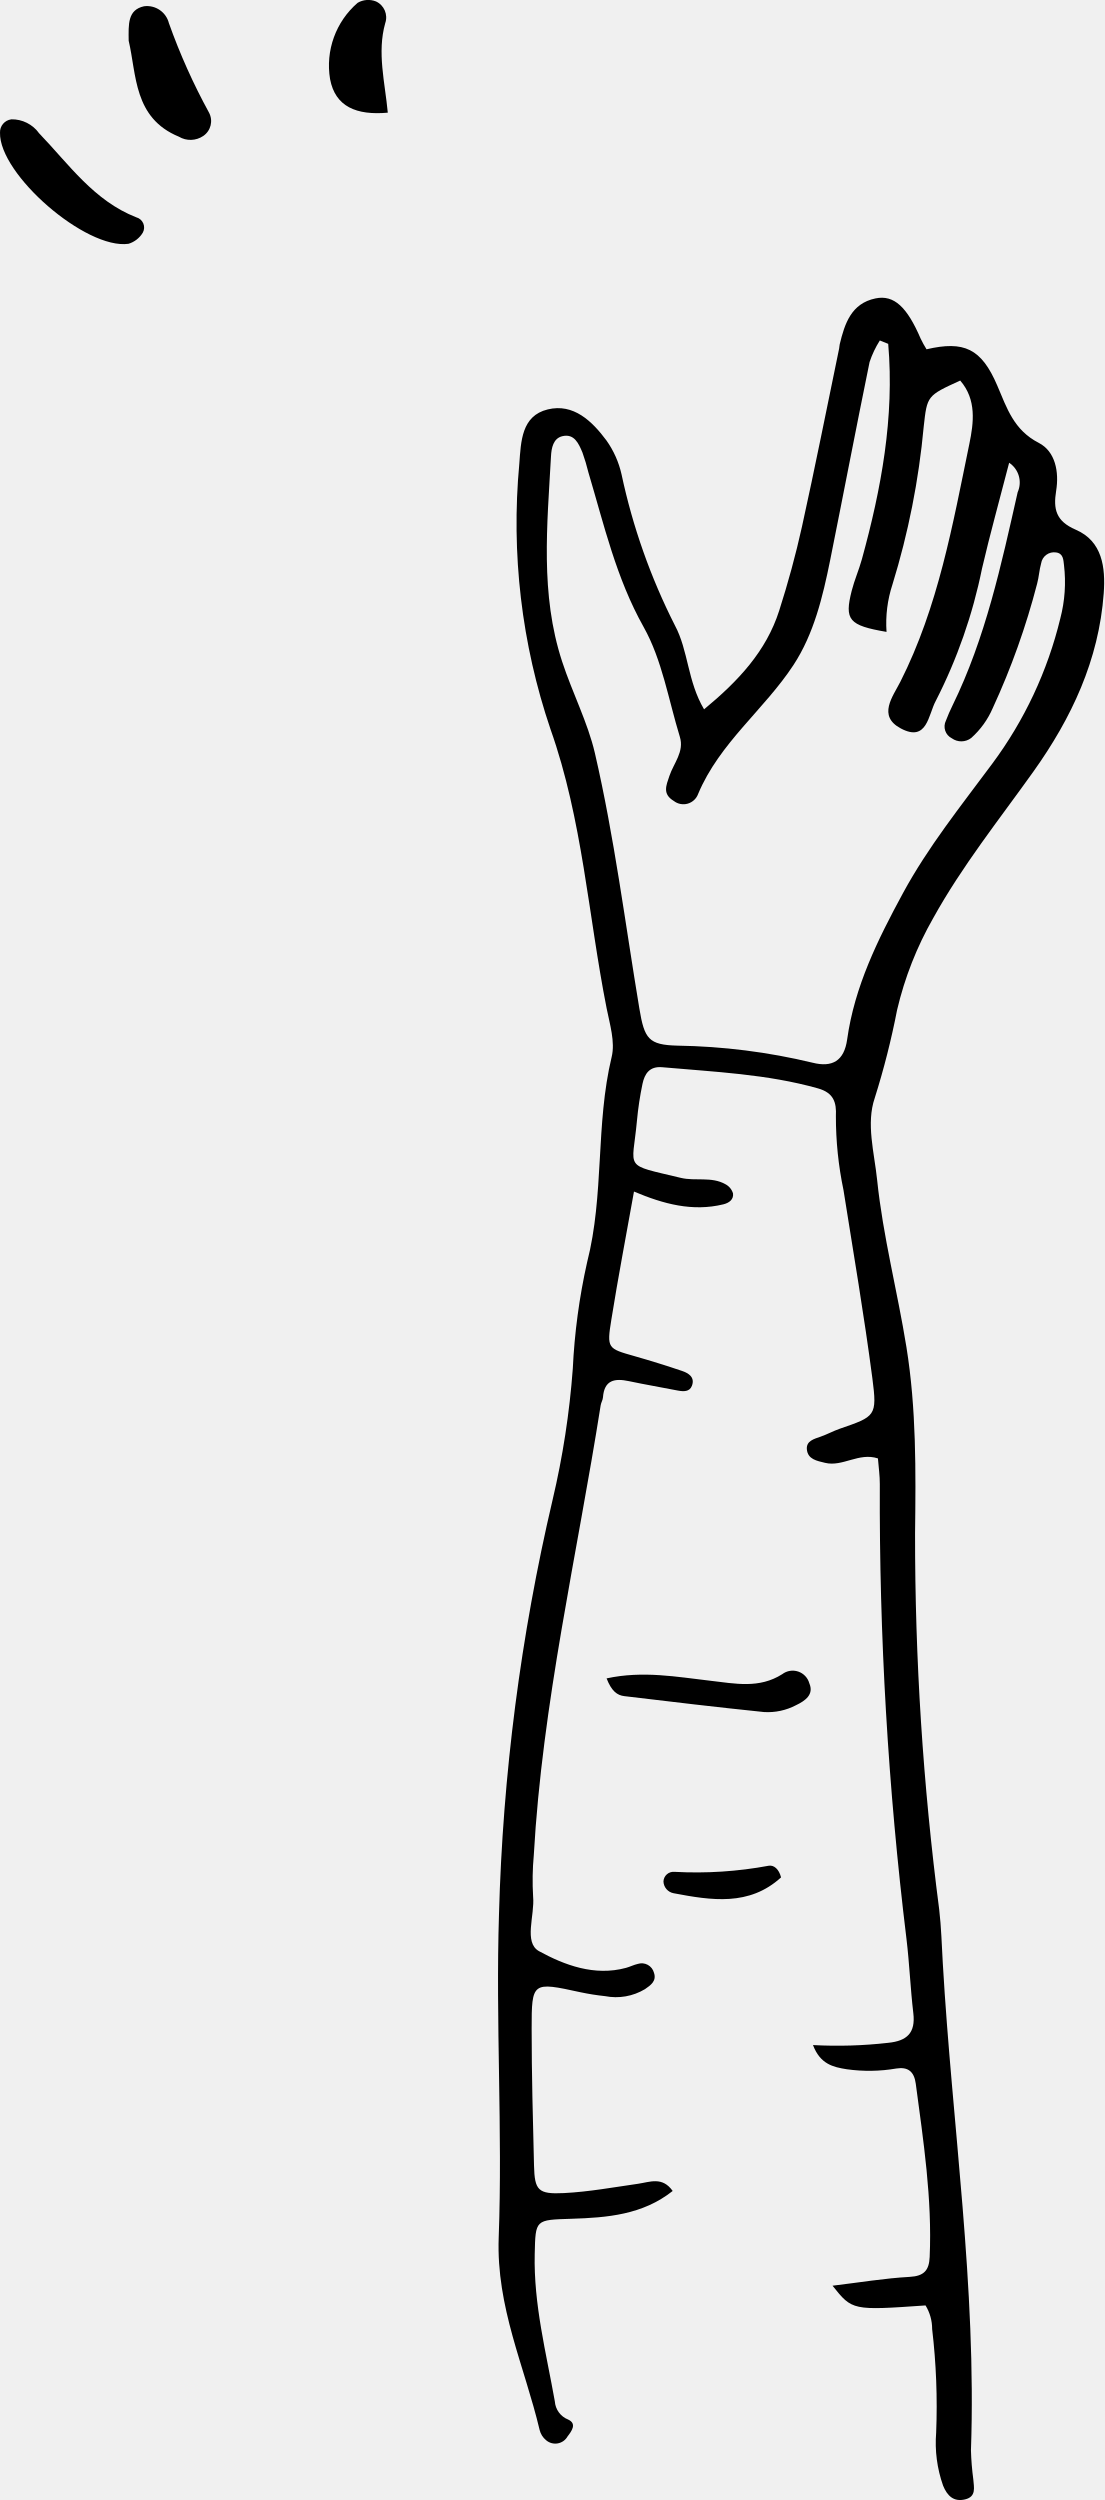
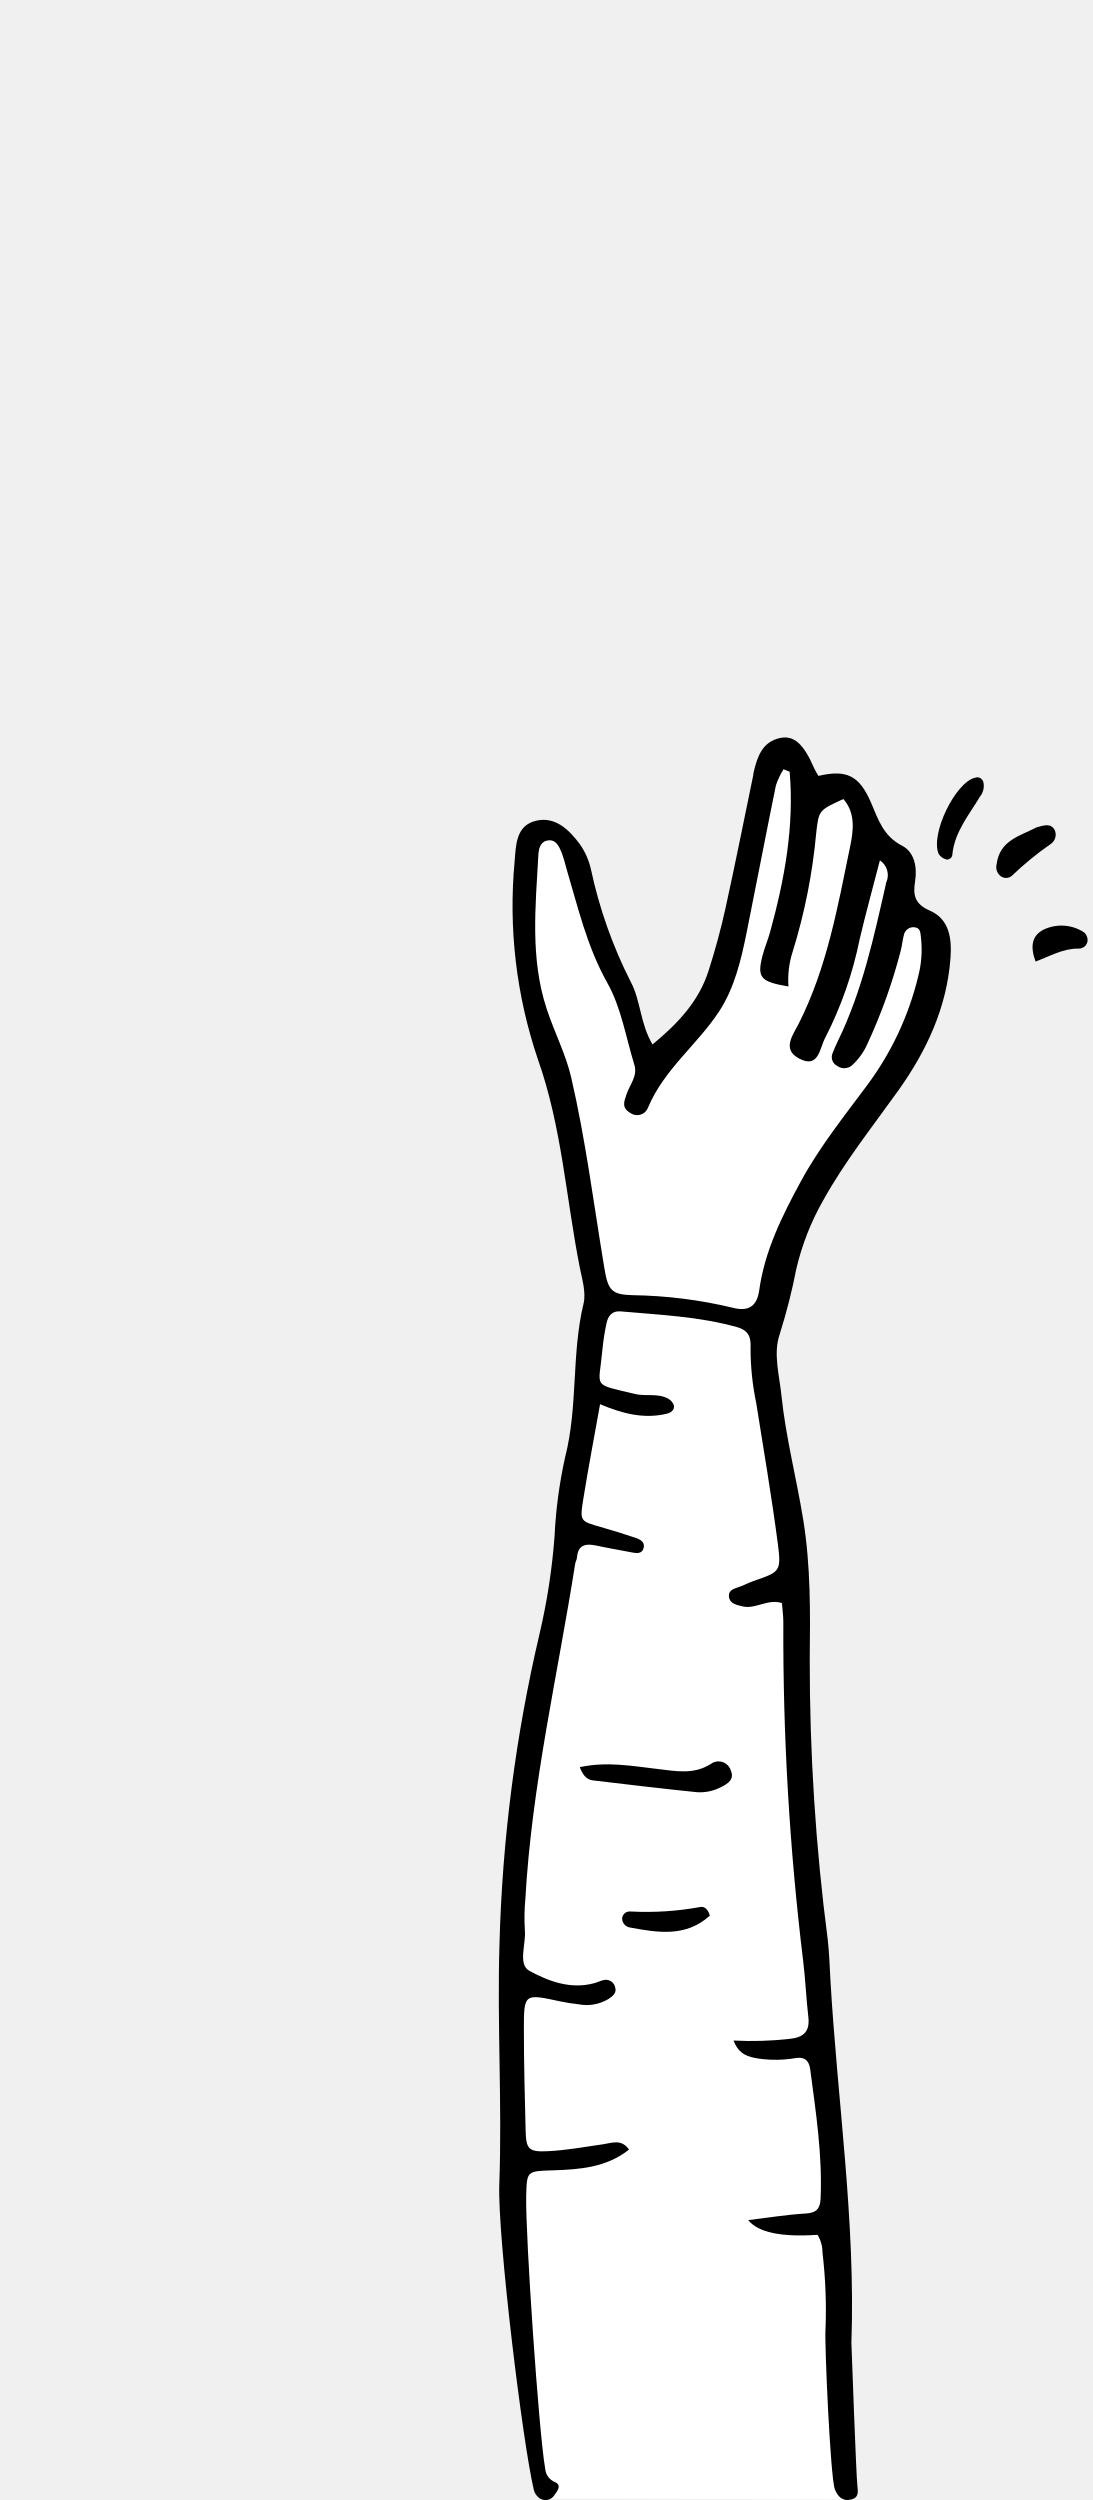
- <svg xmlns="http://www.w3.org/2000/svg" width="117.601" height="266.261" viewBox="0 0 117.601 266.261">
+ <svg xmlns="http://www.w3.org/2000/svg" id="Layer_1" version="1.1" viewBox="0 0 156 357">
  <defs>
-     <clipPath id="clip-path">
-       <rect id="Rectangle_86" data-name="Rectangle 86" width="41.302" height="26.001" fill="none" />
+     <style>
+       .st0 {
+         fill: none;
+       }
+ 
+       .st1 {
+         fill: #fff;
+       }
+ 
+       .st2 {
+         clip-path: url(#clippath);
+       }
+     </style>
+     <clipPath id="clippath">
+       <rect class="st0" x="134.93" y="110.36" width="17.37" height="27.59" transform="translate(-27.56 42.07) rotate(-15.22)" />
    </clipPath>
  </defs>
-   <g id="Group_121" data-name="Group 121" transform="translate(-887.318 -748.129)">
-     <g id="Group_101" data-name="Group 101" transform="translate(-740)">
-       <path id="Path_189" data-name="Path 189" d="M3797.884,444.735c-.295-.118-.588-.237-.883-.355a10.439,10.439,0,0,0-1.092,2.3c-1.44,7.029-2.785,14.076-4.2,21.111-.786,3.888-1.731,7.832-3.894,11.137-3.111,4.758-7.889,8.309-10.164,13.745a1.668,1.668,0,0,1-2.593.75c-1.231-.742-.812-1.637-.468-2.663.458-1.361,1.6-2.584,1.114-4.163-1.208-3.933-1.883-8.18-3.853-11.691-2.936-5.229-4.218-10.885-5.887-16.475a20.926,20.926,0,0,0-.632-2.111c-.4-.951-.869-2.056-2.153-1.743-.956.234-1.155,1.245-1.2,2.142-.4,7.326-1.169,14.662,1.185,21.855,1.078,3.3,2.737,6.506,3.487,9.742,2.078,8.963,3.229,18.142,4.743,27.234.536,3.214.978,3.855,4.043,3.933a65.9,65.9,0,0,1,14.412,1.82c2.072.521,3.352-.175,3.673-2.481.785-5.636,3.262-10.632,5.94-15.572s6.182-9.3,9.51-13.789a42.8,42.8,0,0,0,7.25-15.469,15.307,15.307,0,0,0,.394-5.688c-.07-.533-.055-1.244-.847-1.349a1.391,1.391,0,0,0-1.588,1.164c-.2.7-.232,1.455-.427,2.163a78.354,78.354,0,0,1-4.725,13.247,9.04,9.04,0,0,1-2.295,3.189,1.728,1.728,0,0,1-2.065.031,1.4,1.4,0,0,1-.628-1.879c.206-.545.44-1.085.7-1.61,3.522-7.2,5.192-14.975,6.941-22.721a2.521,2.521,0,0,0-.908-3.135c-1.039,4.027-2.044,7.626-2.888,11.26a54.837,54.837,0,0,1-4.926,14.1c-.8,1.457-.9,4.447-3.73,2.932-2.5-1.333-.842-3.384-.039-4.975,4.04-7.992,5.568-16.708,7.347-25.338.461-2.238.785-4.7-.974-6.734-3.537,1.615-3.525,1.617-3.888,4.9a82.763,82.763,0,0,1-3.329,16.817,13.236,13.236,0,0,0-.632,5.051c-4.017-.685-4.5-1.267-3.709-4.378.289-1.137.771-2.225,1.083-3.356,2.072-7.523,3.479-15.123,2.805-22.951m3.988,208.924c-7.813.543-7.813.543-9.917-2.1,2.87-.344,5.537-.792,8.223-.941,1.54-.085,2.059-.711,2.122-2.118.274-6.217-.665-12.33-1.481-18.457-.173-1.3-.83-1.811-2.066-1.617a17.106,17.106,0,0,1-5.274.081c-1.471-.23-2.834-.545-3.606-2.577a47.866,47.866,0,0,0,8.023-.241c1.989-.2,2.91-1.057,2.664-3.144-.312-2.63-.413-5.284-.729-7.913A386.217,386.217,0,0,1,3797,566.176c.005-.869-.122-1.739-.2-2.73-2.03-.669-3.761.927-5.629.471-.869-.212-1.844-.37-1.94-1.435-.081-.9.761-1.107,1.466-1.354s1.343-.6,2.035-.842c3.8-1.313,4-1.332,3.476-5.365-.876-6.7-2.019-13.373-3.076-20.052a38.11,38.11,0,0,1-.81-7.889c.072-1.446-.229-2.472-1.91-2.945-5.436-1.531-11.026-1.754-16.592-2.253-1.347-.12-1.868.7-2.095,1.768a34.516,34.516,0,0,0-.591,3.929c-.488,5.316-1.535,4.59,4.667,6.086,1.56.376,3.271-.164,4.756.678a1.642,1.642,0,0,1,.81.982c.079.637-.405,1.009-1.039,1.162-3.275.794-6.353-.029-9.51-1.363-.838,4.7-1.693,9.151-2.409,13.633-.5,3.089-.4,3.083,2.479,3.9q2.542.724,5.047,1.571c.713.242,1.4.681,1.05,1.59-.247.641-.886.615-1.5.5-1.733-.343-3.476-.634-5.2-1-1.512-.322-2.634-.138-2.77,1.724-.02.285-.2.558-.245.846-2.512,15.951-6.215,31.728-7.123,47.917a29.168,29.168,0,0,0-.072,4.408c.192,2-1.033,4.9.637,5.817,2.7,1.476,5.895,2.686,9.258,1.774.422-.114.823-.324,1.25-.42a1.354,1.354,0,0,1,1.728.945c.3.88-.359,1.328-.963,1.744a6.013,6.013,0,0,1-4.251.742,25.434,25.434,0,0,1-2.615-.414c-5.141-1.122-5.2-1.129-5.2,3.9,0,4.852.131,9.707.252,14.561.068,2.636.422,3.067,3.192,2.929,2.636-.133,5.255-.615,7.876-.989,1.275-.183,2.593-.8,3.7.764-3.2,2.542-6.985,2.842-10.784,2.962-3.859.122-3.823.061-3.909,3.75-.125,5.353,1.216,10.49,2.141,15.693a2.246,2.246,0,0,0,1.42,1.94c.963.444.365,1.238-.066,1.8a1.5,1.5,0,0,1-2.284.4,2.034,2.034,0,0,1-.687-1.085c-1.606-6.786-4.633-13.083-4.36-20.5.422-11.455-.333-22.958.031-34.439a219.012,219.012,0,0,1,5.71-44.132A89.581,89.581,0,0,0,3764.3,553.9a65.963,65.963,0,0,1,1.525-11.339c1.845-7.191.882-14.68,2.618-21.884.383-1.592-.2-3.468-.54-5.178-1.961-9.908-2.56-20.07-5.975-29.714a68.274,68.274,0,0,1-3.323-28.278c.179-2.367.223-5.1,3.028-5.784,2.748-.671,4.73,1.258,6.257,3.313a10.054,10.054,0,0,1,1.6,3.59,65.888,65.888,0,0,0,5.686,16.1c1.442,2.684,1.332,5.952,3.107,8.939,3.669-3.034,6.62-6.191,8-10.509.939-2.938,1.759-5.926,2.424-8.937,1.393-6.314,2.651-12.656,3.962-18.989.03-.144.025-.295.059-.436.53-2.212,1.232-4.36,3.813-4.894,1.978-.411,3.369.93,4.807,4.281a11.775,11.775,0,0,0,.627,1.138c3.988-.928,5.841-.1,7.533,3.861,1.033,2.417,1.759,4.739,4.423,6.108,1.768.912,2.176,3.083,1.849,5.106-.31,1.928-.048,3.22,2.085,4.139,2.846,1.227,3.181,4.03,2.982,6.779-.518,7.1-3.421,13.28-7.491,18.985-3.658,5.128-7.6,10.063-10.667,15.6a36.53,36.53,0,0,0-3.848,9.781,85.04,85.04,0,0,1-2.376,9.366c-.945,2.742-.052,5.822.25,8.749.621,6,2.163,11.849,3.12,17.8,1.061,6.576,1,13.22.919,19.834a307.832,307.832,0,0,0,2.571,40.061c.223,1.894.271,3.807.382,5.712,1,17.3,3.608,34.5,3,51.894a29.112,29.112,0,0,0,.249,3.08c.063.853.346,1.846-.871,2.139-1.234.3-1.914-.405-2.345-1.461a13.676,13.676,0,0,1-.739-5.657,70.143,70.143,0,0,0-.427-11.02,4.8,4.8,0,0,0-.7-2.512" transform="translate(-2075.978 340.011)" />
-       <path id="Path_190" data-name="Path 190" d="M3807.682,1090.368c3.881-.84,7.486-.158,11.043.25,2.658.306,5.205.864,7.67-.7a1.838,1.838,0,0,1,2.885.98c.5,1.181-.412,1.844-1.42,2.325a6.458,6.458,0,0,1-3.411.729c-4.968-.51-9.925-1.1-14.883-1.695-.746-.09-1.348-.518-1.883-1.894" transform="translate(-2115.763 -163.483)" />
-       <path id="Path_191" data-name="Path 191" d="M3847.133,1183.061c-3.388,3.091-7.412,2.452-11.448,1.687a1.325,1.325,0,0,1-1.077-1.249,1.074,1.074,0,0,1,1.186-1.028,42.274,42.274,0,0,0,10.031-.652c.542-.088,1.081.348,1.308,1.242" transform="translate(-2136.629 -234.982)" />
+   <path class="st1" d="M76.01,119.04s-1.32,8.14-1.32,12.32,5.72,26.84,5.72,26.84l4.84,25.96-2.2,17.82-5.05,37.84-3.31,17.82-.88,50.38,1.94,45.23,1.39,3.54,44.41.12-3.3-56.6-4.84-62.34-1.32-25.88-2.42-19.14,3.08-18.26,12.1-17.82,8.58-14.08v-10.78l-4.84-4.4.22-6.85-3.74-.85-4.63-5.79-8.13-6.53-4.18,8.14-7.26,28.16-8.14,9.24-9.96-32.63-6.76-1.47h0Z" />
+   <rect class="st0" y="0" width="156" height="357" />
+   <g id="Group_127">
+     <g id="Group_101">
+       <path id="Path_189" d="M112.77,110.21c-.29-.12-.59-.24-.88-.36-.46.72-.82,1.49-1.09,2.3-1.44,7.03-2.78,14.08-4.2,21.11-.79,3.89-1.73,7.83-3.89,11.14-3.11,4.76-7.89,8.31-10.16,13.74-.31.87-1.27,1.32-2.14,1-.16-.06-.32-.14-.46-.25-1.23-.74-.81-1.64-.47-2.66.46-1.36,1.6-2.58,1.11-4.16-1.21-3.93-1.88-8.18-3.85-11.69-2.94-5.23-4.22-10.89-5.89-16.48-.17-.71-.38-1.42-.63-2.11-.4-.95-.87-2.06-2.15-1.74-.96.23-1.16,1.24-1.2,2.14-.4,7.33-1.17,14.66,1.19,21.86,1.08,3.3,2.74,6.51,3.49,9.74,2.08,8.96,3.23,18.14,4.74,27.23.54,3.21.98,3.85,4.04,3.93,4.86.07,9.69.68,14.41,1.82,2.07.52,3.35-.17,3.67-2.48.78-5.64,3.26-10.63,5.94-15.57s6.18-9.3,9.51-13.79c3.43-4.62,5.9-9.88,7.25-15.47.49-1.85.62-3.78.39-5.69-.07-.53-.05-1.24-.85-1.35-.76-.12-1.47.4-1.59,1.16h0c-.2.7-.23,1.45-.43,2.16-1.17,4.55-2.76,8.98-4.73,13.25-.52,1.22-1.31,2.31-2.29,3.19-.61.47-1.45.48-2.06.03-.69-.34-.97-1.19-.63-1.88h0c.21-.55.44-1.08.7-1.61,3.52-7.2,5.19-14.98,6.94-22.72.51-1.13.12-2.45-.91-3.14-1.04,4.03-2.04,7.63-2.89,11.26-.99,4.9-2.65,9.65-4.93,14.1-.8,1.46-.9,4.45-3.73,2.93-2.5-1.33-.84-3.38-.04-4.98,4.04-7.99,5.57-16.71,7.35-25.34.46-2.24.78-4.7-.97-6.73-3.54,1.61-3.52,1.62-3.89,4.9-.52,5.71-1.64,11.34-3.33,16.82-.54,1.63-.75,3.34-.63,5.05-4.02-.68-4.5-1.27-3.71-4.38.29-1.14.77-2.23,1.08-3.36,2.07-7.52,3.48-15.12,2.8-22.95M116.76,319.13c-5.21.36-8.51-.34-9.92-2.1,2.87-.34,5.54-.79,8.22-.94,1.54-.09,2.06-.71,2.12-2.12.27-6.22-.67-12.33-1.48-18.46-.17-1.3-.83-1.81-2.07-1.62-1.74.3-3.52.33-5.27.08-1.47-.23-2.83-.54-3.61-2.58,2.68.14,5.36.06,8.02-.24,1.99-.2,2.91-1.06,2.66-3.14-.31-2.63-.41-5.28-.73-7.91-1.96-16.08-2.91-32.26-2.84-48.45,0-.87-.12-1.74-.2-2.73-2.03-.67-3.76.93-5.63.47-.87-.21-1.84-.37-1.94-1.43-.08-.9.76-1.11,1.47-1.35s1.34-.6,2.03-.84c3.8-1.31,4-1.33,3.48-5.36-.88-6.7-2.02-13.37-3.08-20.05-.54-2.59-.82-5.24-.81-7.89.07-1.45-.23-2.47-1.91-2.95-5.44-1.53-11.03-1.75-16.59-2.25-1.35-.12-1.87.7-2.09,1.77-.27,1.3-.47,2.61-.59,3.93-.49,5.32-1.53,4.59,4.67,6.09,1.56.38,3.27-.16,4.76.68.39.21.68.56.81.98.08.64-.41,1.01-1.04,1.16-3.27.79-6.35-.03-9.51-1.36-.84,4.7-1.69,9.15-2.41,13.63-.5,3.09-.4,3.08,2.48,3.9,1.69.48,3.38,1.01,5.05,1.57.71.24,1.4.68,1.05,1.59-.25.64-.89.61-1.5.5-1.73-.34-3.48-.63-5.2-1-1.51-.32-2.63-.14-2.77,1.72-.02.28-.2.56-.25.85-2.51,15.95-6.22,31.73-7.12,47.92-.14,1.47-.16,2.94-.07,4.41.19,2-1.03,4.9.64,5.82,2.7,1.48,5.9,2.69,9.26,1.77.42-.11.82-.32,1.25-.42.71-.23,1.48.16,1.71.87,0,.02.02.05.02.08.3.88-.36,1.33-.96,1.74-1.28.76-2.79,1.03-4.25.74-.88-.09-1.75-.23-2.61-.41-5.14-1.12-5.2-1.13-5.2,3.9s.13,9.71.25,14.56c.07,2.64.42,3.07,3.19,2.93,2.64-.13,5.25-.61,7.88-.99,1.27-.18,2.59-.8,3.7.76-3.2,2.54-6.99,2.84-10.78,2.96-3.86.12-3.82.06-3.91,3.75-.12,5.35,1.79,33.64,2.71,38.84.06.87.61,1.62,1.42,1.94.96.44.36,1.24-.07,1.8-.41.72-1.32.98-2.04.57-.09-.05-.17-.1-.24-.17-.34-.28-.58-.66-.69-1.09-1.61-6.79-5.2-36.23-4.93-43.65.42-11.46-.33-22.96.03-34.44.4-14.87,2.31-29.65,5.71-44.13,1.08-4.59,1.8-9.25,2.15-13.96.18-3.82.69-7.61,1.52-11.34,1.84-7.19.88-14.68,2.62-21.88.38-1.59-.2-3.47-.54-5.18-1.96-9.91-2.56-20.07-5.98-29.71-3.08-9.09-4.22-18.72-3.32-28.28.18-2.37.22-5.1,3.03-5.78,2.75-.67,4.73,1.26,6.26,3.31.76,1.08,1.31,2.3,1.6,3.59,1.19,5.59,3.1,11,5.69,16.1,1.44,2.68,1.33,5.95,3.11,8.94,3.67-3.03,6.62-6.19,8-10.51.94-2.94,1.76-5.93,2.42-8.94,1.39-6.31,2.65-12.66,3.96-18.99.03-.14.02-.3.06-.44.53-2.21,1.23-4.36,3.81-4.89,1.98-.41,3.37.93,4.81,4.28.19.39.4.77.63,1.14,3.99-.93,5.84-.1,7.53,3.86,1.03,2.42,1.76,4.74,4.42,6.11,1.77.91,2.18,3.08,1.85,5.11-.31,1.93-.05,3.22,2.08,4.14,2.85,1.23,3.18,4.03,2.98,6.78-.52,7.1-3.42,13.28-7.49,18.98-3.66,5.13-7.6,10.06-10.67,15.6-1.75,3.06-3.04,6.35-3.85,9.78-.61,3.16-1.41,6.29-2.38,9.37-.95,2.74-.05,5.82.25,8.75.62,6,2.16,11.85,3.12,17.8,1.06,6.58,1,13.22.92,19.83-.02,13.4.84,26.78,2.57,40.06.22,1.89.27,3.81.38,5.71,1,17.3,3.61,34.5,3,51.89.03,1.03.7,19.2.84,20.22.06.85.35,1.85-.87,2.14-1.23.3-1.91-.41-2.34-1.46-.64-1.81-1.48-20.88-1.33-22.8.15-3.68,0-7.36-.43-11.02,0-.89-.24-1.76-.7-2.51" />
+       <path id="Path_190" d="M82.78,252.35c3.88-.84,7.49-.16,11.04.25,2.66.31,5.21.86,7.67-.7.81-.61,1.96-.46,2.58.35.14.19.25.4.31.63.5,1.18-.41,1.84-1.42,2.32-1.05.55-2.23.8-3.41.73-4.97-.51-9.93-1.1-14.88-1.69-.75-.09-1.35-.52-1.88-1.89" />
+       <path id="Path_191" d="M101.37,273.55c-3.39,3.09-7.41,2.45-11.45,1.69-.61-.11-1.05-.63-1.08-1.25.02-.59.52-1.06,1.11-1.03h.07c3.36.18,6.73-.04,10.03-.65.54-.09,1.08.35,1.31,1.24" />
    </g>
-     <g id="Group_103" data-name="Group 103" transform="translate(887.318 748.129)">
-       <g id="Group_102" data-name="Group 102" clip-path="url(#clip-path)">
-         <path id="Path_209" data-name="Path 209" d="M1.192,35.677a3.555,3.555,0,0,1,2.971,1.485c3.177,3.3,5.828,7.179,10.345,8.95a1.126,1.126,0,0,1,.7,1.637,2.677,2.677,0,0,1-1.52,1.185C9.146,49.576-.1,41.537,0,37.1a1.383,1.383,0,0,1,1.191-1.418" transform="translate(0 -22.969)" />
-         <path id="Path_210" data-name="Path 210" d="M38.5,5.457c-.017-1.736-.131-3.288,1.637-3.672A2.411,2.411,0,0,1,42.786,3.59a65.8,65.8,0,0,0,4.267,9.518,1.916,1.916,0,0,1-.609,2.49,2.414,2.414,0,0,1-2.6.076C39.02,13.688,39.354,9.1,38.5,5.457" transform="translate(-24.795 -1.118)" />
-         <path id="Path_211" data-name="Path 211" d="M104.672,12c-3.327.3-5.6-.632-6.148-3.58A8.821,8.821,0,0,1,101.462.3a2.225,2.225,0,0,1,1.949-.148,1.873,1.873,0,0,1,.987,2.318c-.879,3.137-.029,6.276.274,9.527" transform="translate(-63.371 0)" />
+   </g>
+   <g id="Group_103">
+     <g class="st2">
+       <g id="Group_102">
+         <path id="Path_209" d="M140.39,111.56c.22.75.06,1.57-.44,2.18-1.57,2.63-3.61,5.02-3.95,8.24,0,.41-.33.75-.74.76-.06,0-.13,0-.19-.03-.43-.12-.79-.39-1.03-.77-1.21-2.81,2.35-10.19,5.22-10.9.45-.14.94.08,1.12.52" />
+         <path id="Path_210" d="M147.98,118.16c1.12-.32,2.1-.66,2.65.41.32.75.01,1.62-.7,2.03-1.91,1.33-3.71,2.81-5.39,4.42-.47.45-1.22.47-1.71.04-.48-.41-.67-1.06-.51-1.66.44-3.46,3.45-4.05,5.65-5.23" />
+         <path id="Path_211" d="M147.88,137.3c-.78-2.09-.58-3.72,1.23-4.59,1.87-.85,4.05-.68,5.75.47.33.32.49.77.44,1.23-.1.64-.68,1.09-1.32,1.05-2.18-.02-4.05,1.08-6.1,1.85" />
      </g>
    </g>
  </g>
</svg>
